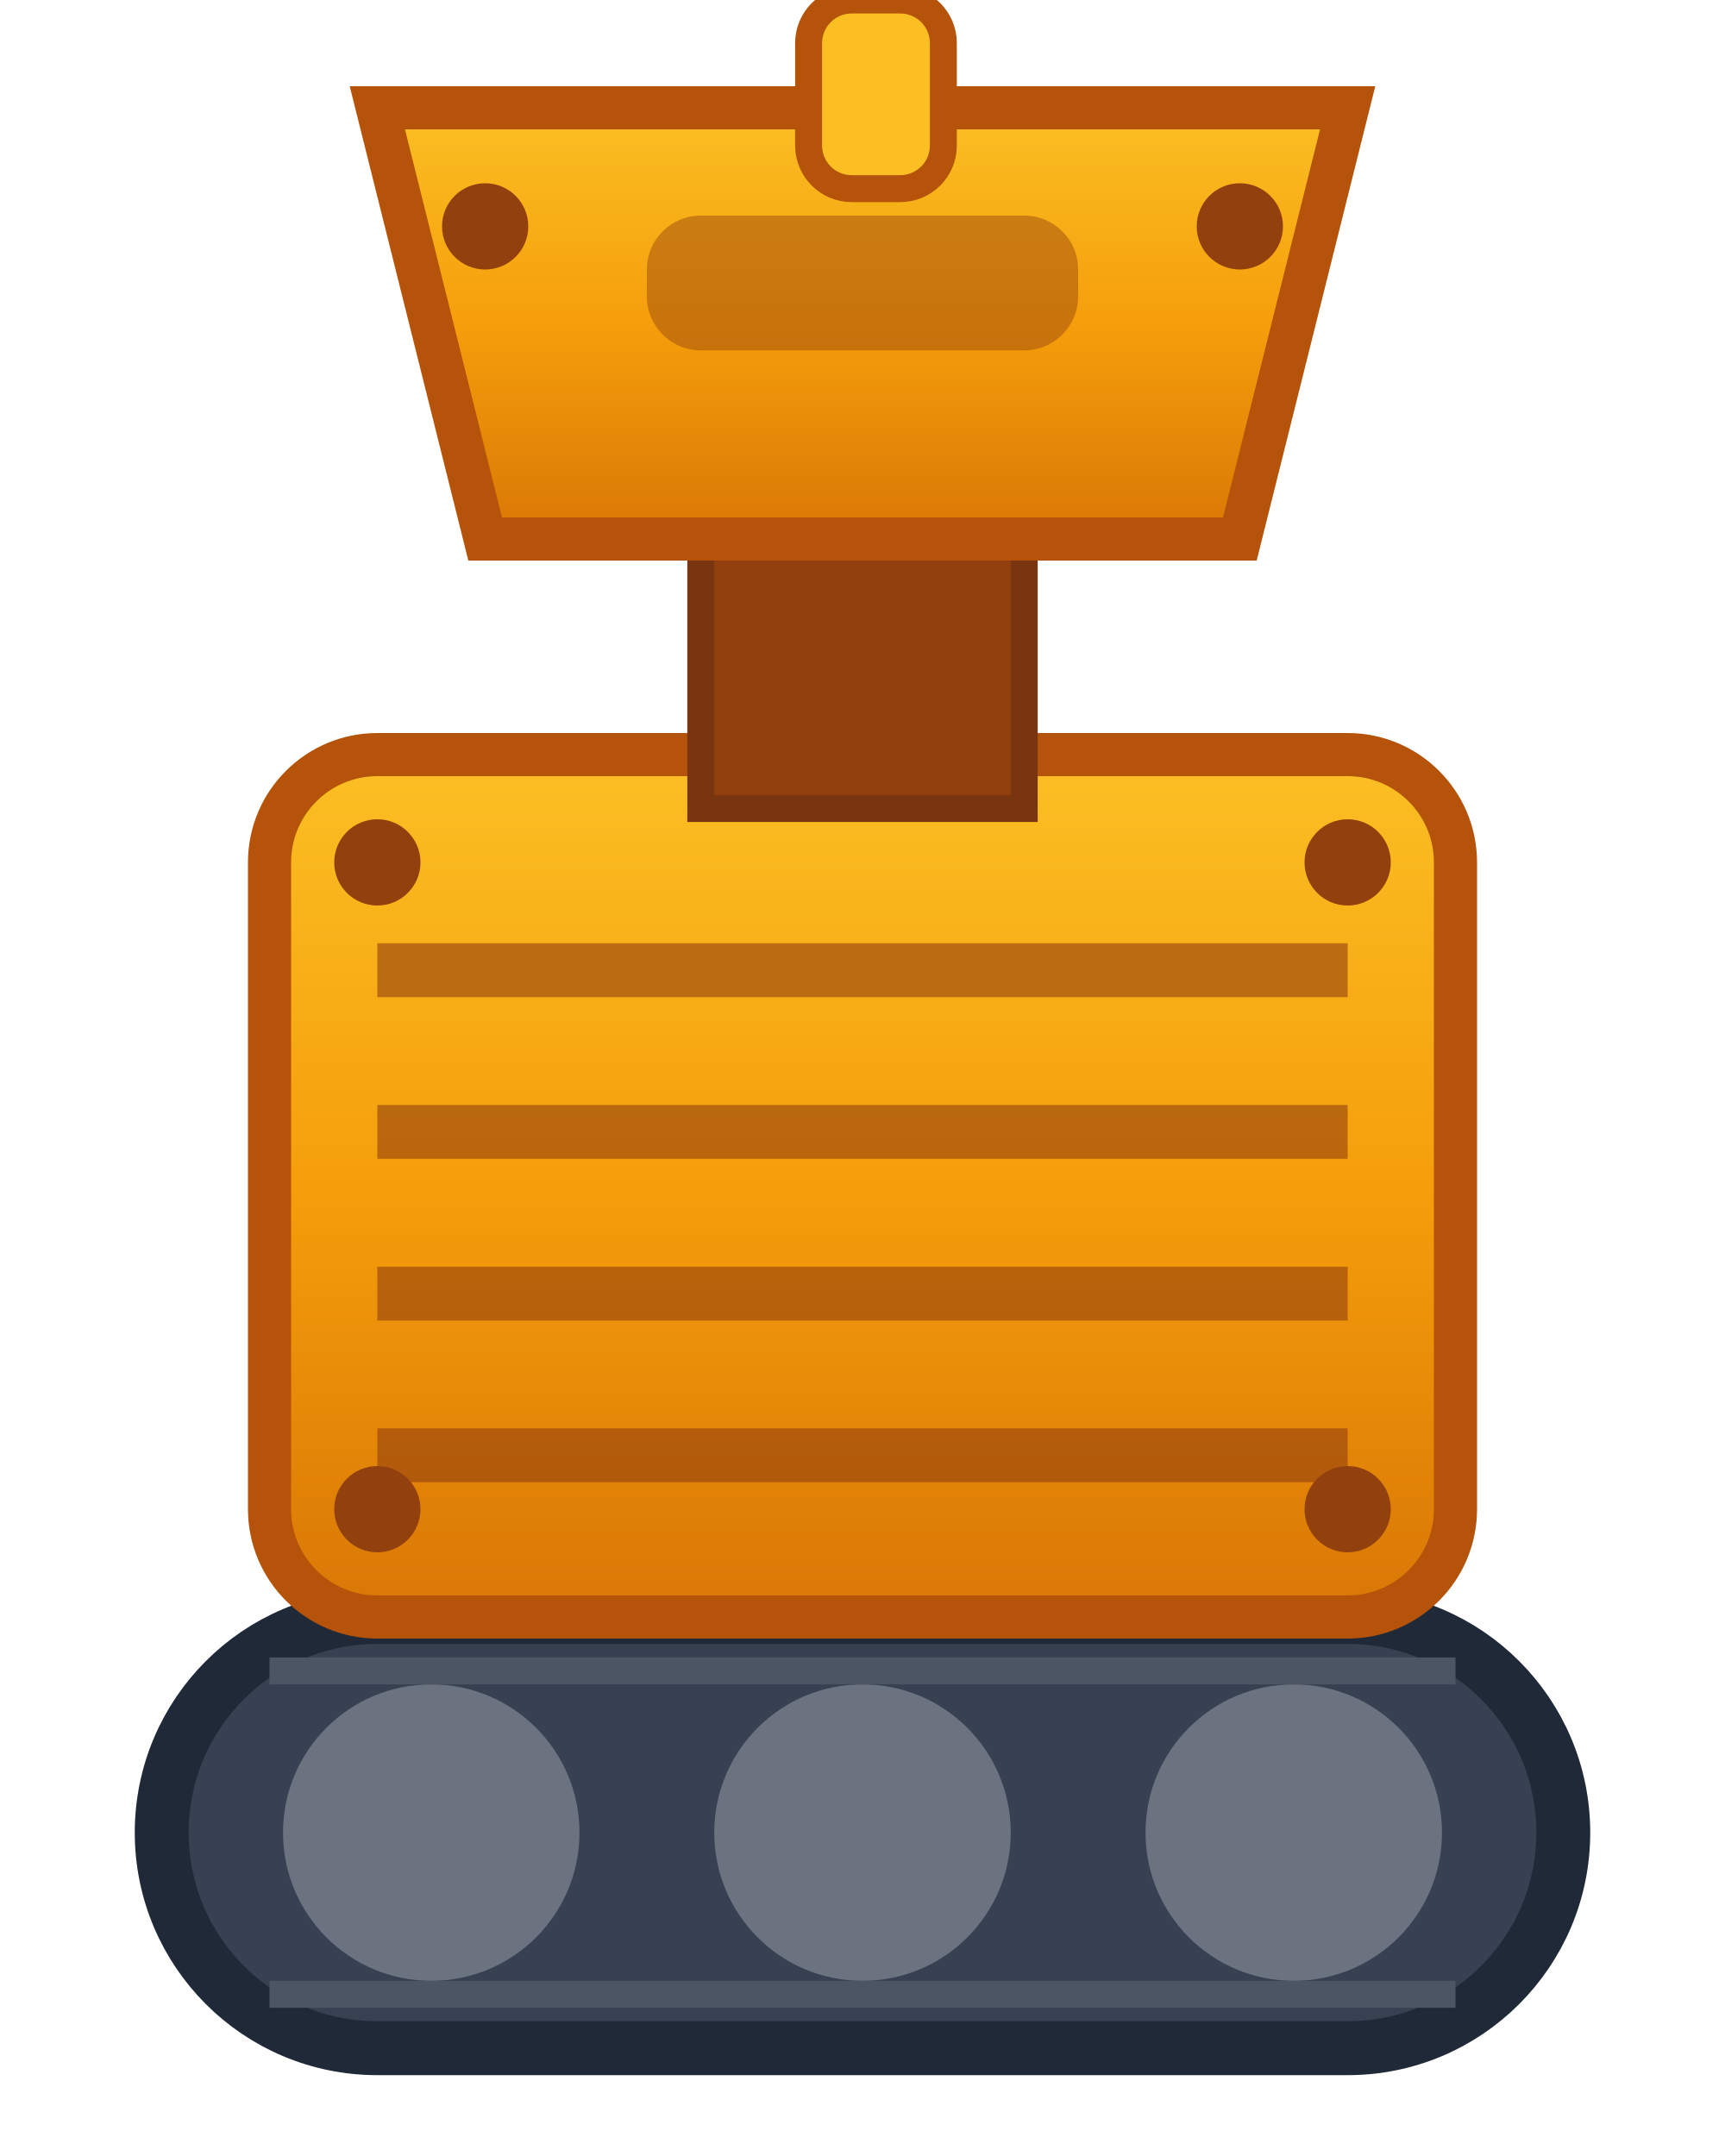
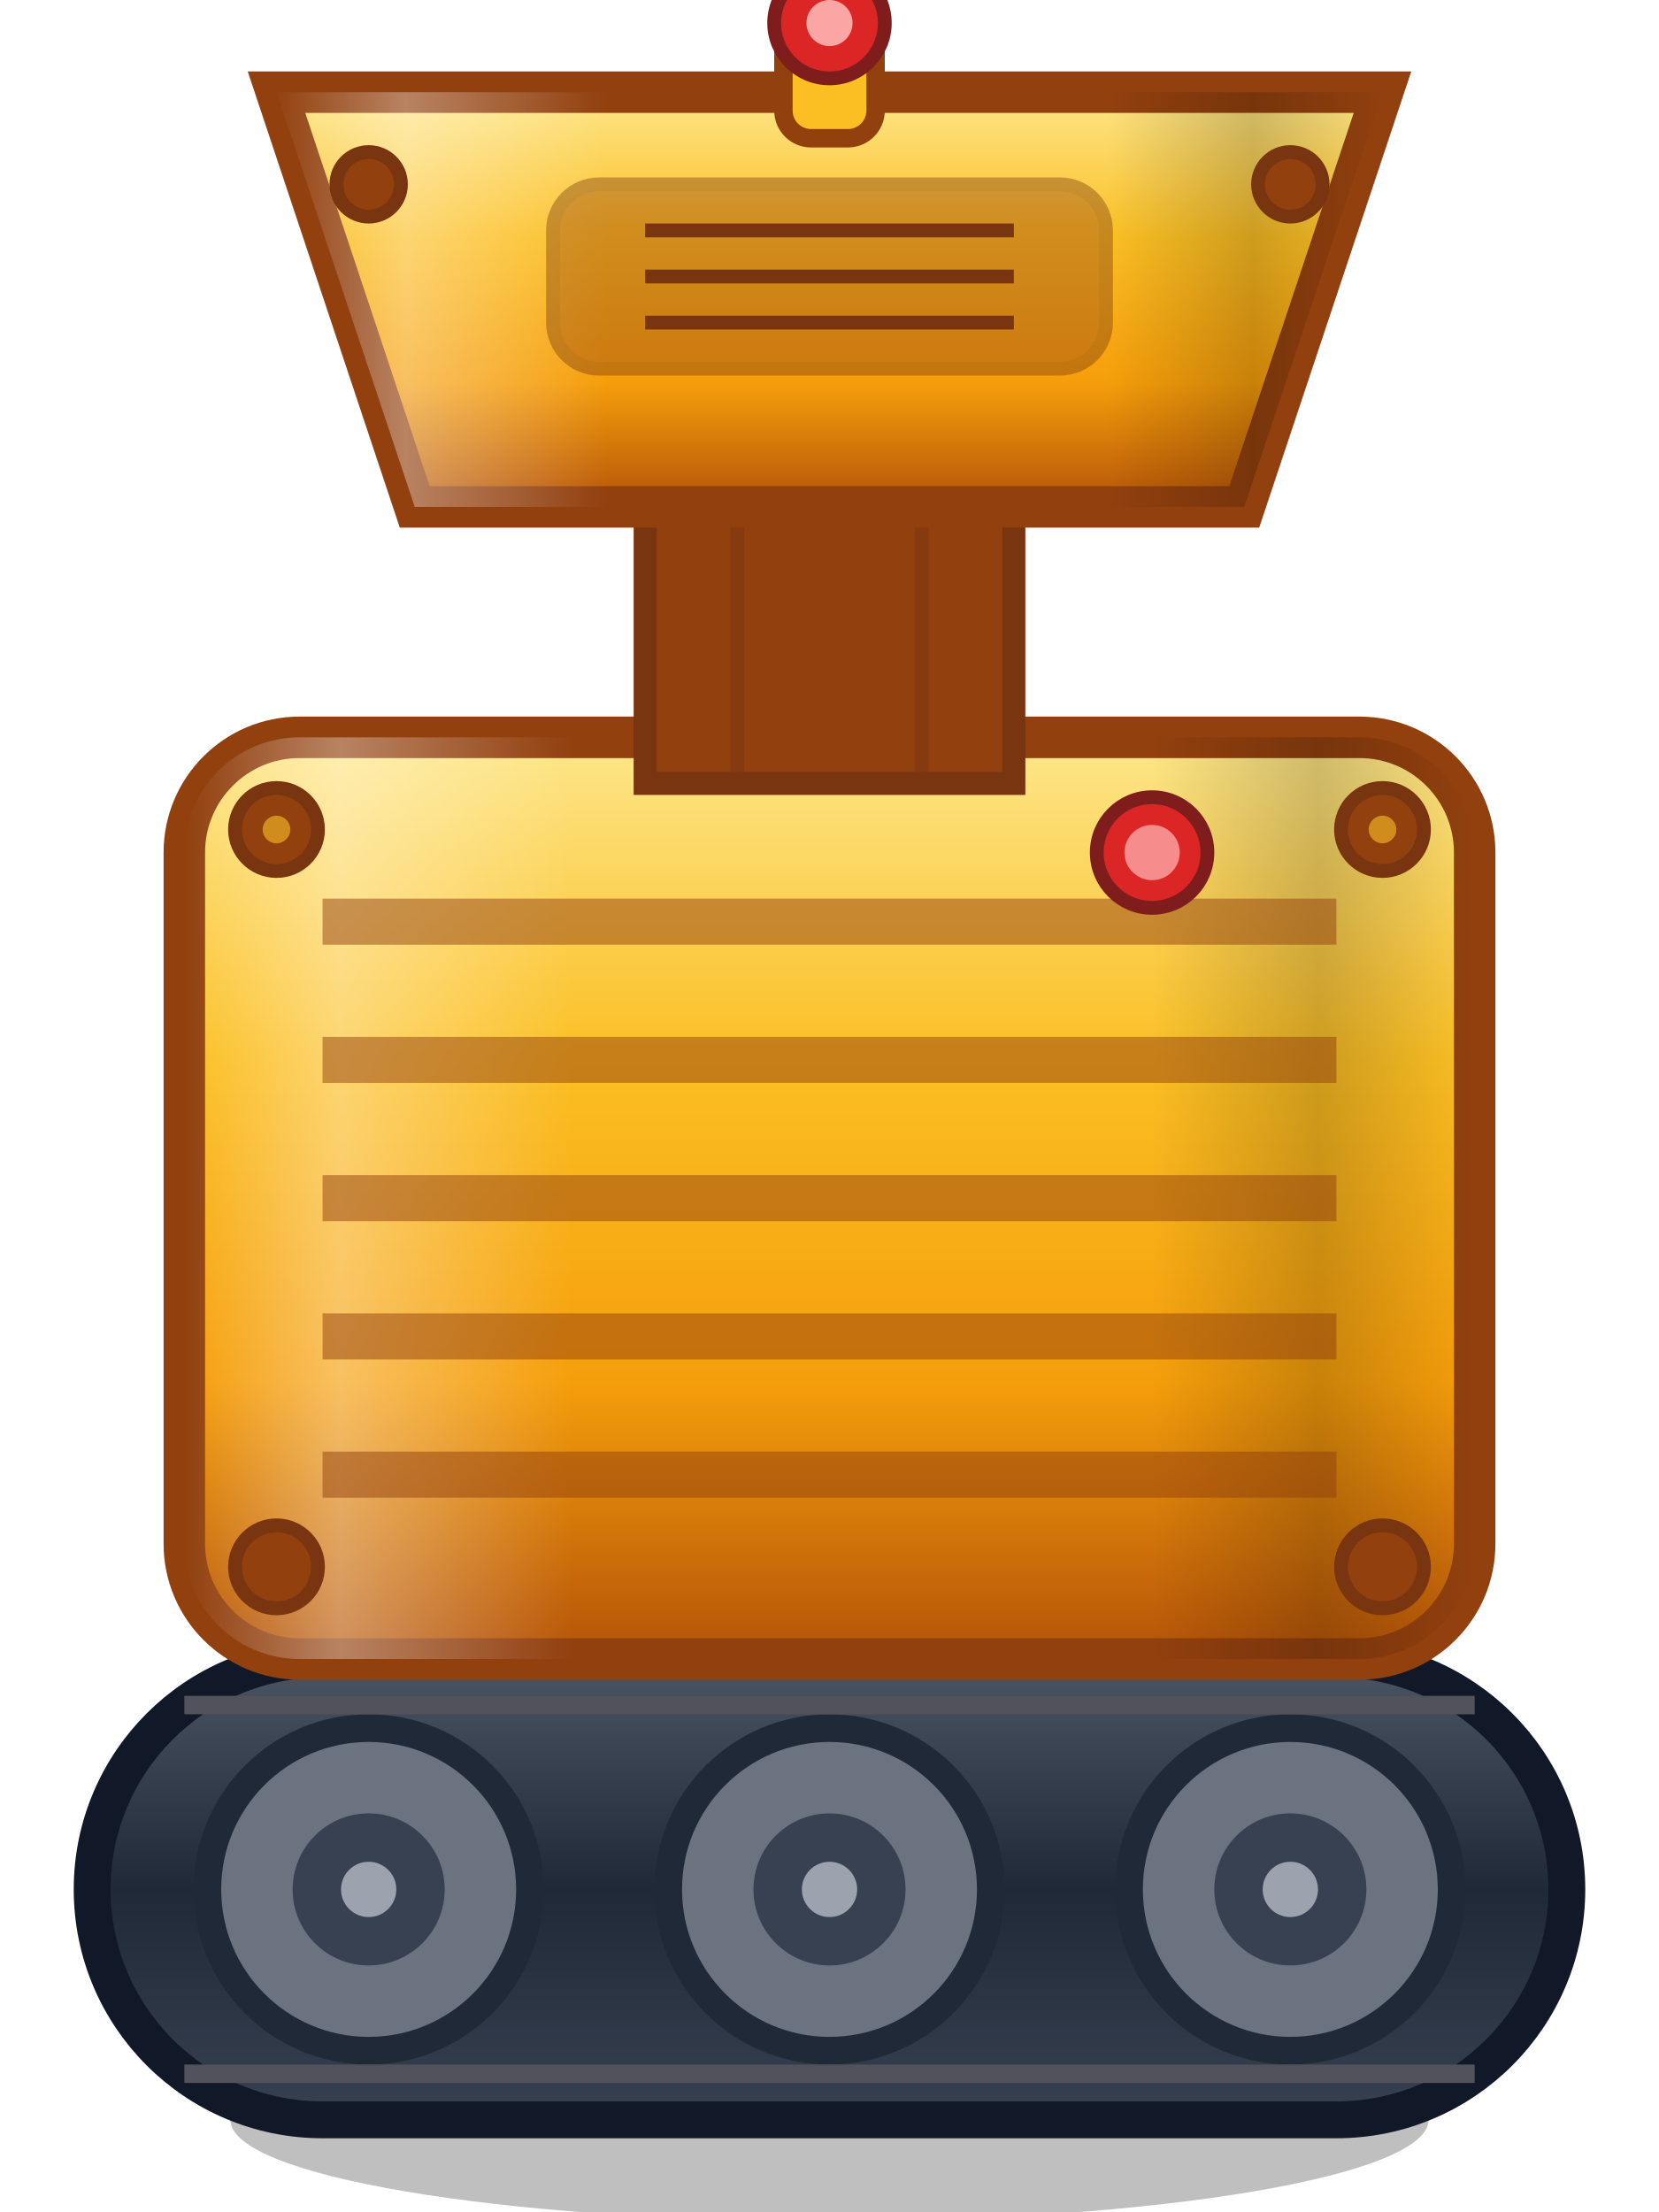
- <svg xmlns="http://www.w3.org/2000/svg" width="32" height="40" viewBox="0 0 32 40">
+ <svg xmlns="http://www.w3.org/2000/svg" width="36" height="48" viewBox="0 0 36 48">
  <defs>
-     <linearGradient id="walle-back" x1="0" y1="0" x2="0" y2="1">
-       <stop offset="0" stop-color="#fbbf24" />
-       <stop offset="0.5" stop-color="#f59e0b" />
-       <stop offset="1" stop-color="#d97706" />
+     <linearGradient id="wBodyB" x1="0" y1="0" x2="0" y2="1">
+       <stop offset="0" stop-color="#fde68a" />
+       <stop offset="0.35" stop-color="#fbbf24" />
+       <stop offset="0.7" stop-color="#f59e0b" />
+       <stop offset="1" stop-color="#b45309" />
+     </linearGradient>
+     <linearGradient id="wBodyShineB" x1="0" y1="0" x2="1" y2="0">
+       <stop offset="0" stop-color="#fff" stop-opacity="0" />
+       <stop offset="0.12" stop-color="#fff" stop-opacity="0.35" />
+       <stop offset="0.3" stop-color="#fff" stop-opacity="0" />
+       <stop offset="0.75" stop-color="#000" stop-opacity="0" />
+       <stop offset="0.88" stop-color="#000" stop-opacity="0.18" />
+       <stop offset="1" stop-color="#000" stop-opacity="0" />
+     </linearGradient>
+     <linearGradient id="wTreadB" x1="0" y1="0" x2="0" y2="1">
+       <stop offset="0" stop-color="#4b5563" />
+       <stop offset="0.5" stop-color="#1f2937" />
+       <stop offset="1" stop-color="#374151" />
    </linearGradient>
  </defs>
-   <rect x="3" y="30" width="26" height="8" rx="4" fill="#374151" stroke="#1f2937" stroke-width="1" />
-   <circle cx="8" cy="34" r="3" fill="#6b7280" stroke="#374151" stroke-width="0.5" />
-   <circle cx="16" cy="34" r="3" fill="#6b7280" stroke="#374151" stroke-width="0.5" />
-   <circle cx="24" cy="34" r="3" fill="#6b7280" stroke="#374151" stroke-width="0.5" />
-   <line x1="5" y1="31" x2="27" y2="31" stroke="#4b5563" stroke-width="0.5" />
-   <line x1="5" y1="37" x2="27" y2="37" stroke="#4b5563" stroke-width="0.5" />
-   <rect x="5" y="14" width="22" height="16" rx="2" fill="url(#walle-back)" stroke="#b45309" stroke-width="0.8" />
-   <line x1="7" y1="18" x2="25" y2="18" stroke="#92400e" stroke-width="1" opacity="0.6" />
-   <line x1="7" y1="21" x2="25" y2="21" stroke="#92400e" stroke-width="1" opacity="0.6" />
-   <line x1="7" y1="24" x2="25" y2="24" stroke="#92400e" stroke-width="1" opacity="0.6" />
-   <line x1="7" y1="27" x2="25" y2="27" stroke="#92400e" stroke-width="1" opacity="0.6" />
-   <circle cx="7" cy="16" r="0.8" fill="#92400e" />
-   <circle cx="25" cy="16" r="0.8" fill="#92400e" />
-   <circle cx="7" cy="28" r="0.8" fill="#92400e" />
-   <circle cx="25" cy="28" r="0.8" fill="#92400e" />
-   <rect x="13" y="10" width="6" height="5" fill="#92400e" stroke="#78350f" stroke-width="0.5" />
-   <path d="M7,2 L25,2 L23,10 L9,10 Z" fill="url(#walle-back)" stroke="#b45309" stroke-width="0.8" />
-   <rect x="15" y="0" width="2.5" height="3.5" rx="0.8" fill="#fbbf24" stroke="#b45309" stroke-width="0.5" />
-   <rect x="12" y="4" width="8" height="2.5" rx="1" fill="#92400e" opacity="0.45" />
-   <circle cx="9" cy="4.2" r="0.8" fill="#92400e" />
-   <circle cx="23" cy="4.2" r="0.8" fill="#92400e" />
+   <ellipse cx="18" cy="46" rx="13" ry="2.2" fill="#000" opacity="0.25" />
+   <rect x="2" y="36" width="32" height="10" rx="5" fill="url(#wTreadB)" stroke="#111827" stroke-width="0.8" />
+   <circle cx="8" cy="41" r="3.5" fill="#6b7280" stroke="#1f2937" stroke-width="0.6" />
+   <circle cx="8" cy="41" r="1.8" fill="#374151" stroke="#6b7280" stroke-width="0.3" />
+   <circle cx="8" cy="41" r="0.6" fill="#9ca3af" />
+   <circle cx="18" cy="41" r="3.5" fill="#6b7280" stroke="#1f2937" stroke-width="0.6" />
+   <circle cx="18" cy="41" r="1.8" fill="#374151" stroke="#6b7280" stroke-width="0.3" />
+   <circle cx="18" cy="41" r="0.6" fill="#9ca3af" />
+   <circle cx="28" cy="41" r="3.5" fill="#6b7280" stroke="#1f2937" stroke-width="0.6" />
+   <circle cx="28" cy="41" r="1.8" fill="#374151" stroke="#6b7280" stroke-width="0.3" />
+   <circle cx="28" cy="41" r="0.6" fill="#9ca3af" />
+   <line x1="4" y1="37" x2="32" y2="37" stroke="#52525b" stroke-width="0.4" />
+   <line x1="4" y1="45" x2="32" y2="45" stroke="#52525b" stroke-width="0.4" />
+   <rect x="4" y="16" width="28" height="20" rx="2.5" fill="url(#wBodyB)" stroke="#92400e" stroke-width="0.9" />
+   <rect x="4" y="16" width="28" height="20" rx="2.5" fill="url(#wBodyShineB)" />
+   <line x1="7" y1="20" x2="29" y2="20" stroke="#92400e" stroke-width="1" opacity="0.5" />
+   <line x1="7" y1="23" x2="29" y2="23" stroke="#92400e" stroke-width="1" opacity="0.5" />
+   <line x1="7" y1="26" x2="29" y2="26" stroke="#92400e" stroke-width="1" opacity="0.5" />
+   <line x1="7" y1="29" x2="29" y2="29" stroke="#92400e" stroke-width="1" opacity="0.5" />
+   <line x1="7" y1="32" x2="29" y2="32" stroke="#92400e" stroke-width="1" opacity="0.5" />
+   <circle cx="25" cy="18.5" r="1.2" fill="#dc2626" stroke="#7f1d1d" stroke-width="0.3" />
+   <circle cx="25" cy="18.5" r="0.6" fill="#fca5a5" opacity="0.8" />
+   <circle cx="6" cy="18" r="0.9" fill="#92400e" stroke="#78350f" stroke-width="0.3" />
+   <circle cx="6" cy="18" r="0.3" fill="#fbbf24" opacity="0.6" />
+   <circle cx="30" cy="18" r="0.9" fill="#92400e" stroke="#78350f" stroke-width="0.3" />
+   <circle cx="30" cy="18" r="0.3" fill="#fbbf24" opacity="0.6" />
+   <circle cx="6" cy="34" r="0.9" fill="#92400e" stroke="#78350f" stroke-width="0.3" />
+   <circle cx="30" cy="34" r="0.9" fill="#92400e" stroke="#78350f" stroke-width="0.3" />
+   <rect x="14" y="11" width="8" height="6" fill="#92400e" stroke="#78350f" stroke-width="0.5" />
+   <line x1="16" y1="11" x2="16" y2="17" stroke="#78350f" stroke-width="0.3" opacity="0.5" />
+   <line x1="20" y1="11" x2="20" y2="17" stroke="#78350f" stroke-width="0.3" opacity="0.5" />
+   <path d="M6,2 L30,2 L27,11 L9,11 Z" fill="url(#wBodyB)" stroke="#92400e" stroke-width="0.9" />
+   <path d="M6,2 L30,2 L27,11 L9,11 Z" fill="url(#wBodyShineB)" />
+   <rect x="17" y="0" width="2" height="3" rx="0.6" fill="#fbbf24" stroke="#92400e" stroke-width="0.4" />
+   <circle cx="18" cy="0.5" r="1.2" fill="#dc2626" stroke="#7f1d1d" stroke-width="0.3" />
+   <circle cx="18" cy="0.5" r="0.5" fill="#fca5a5" />
+   <rect x="12" y="4" width="12" height="4" rx="1" fill="#92400e" opacity="0.4" stroke="#78350f" stroke-width="0.3" />
+   <line x1="14" y1="5" x2="22" y2="5" stroke="#78350f" stroke-width="0.3" />
+   <line x1="14" y1="6" x2="22" y2="6" stroke="#78350f" stroke-width="0.3" />
+   <line x1="14" y1="7" x2="22" y2="7" stroke="#78350f" stroke-width="0.3" />
+   <circle cx="8" cy="4" r="0.7" fill="#92400e" stroke="#78350f" stroke-width="0.3" />
+   <circle cx="28" cy="4" r="0.7" fill="#92400e" stroke="#78350f" stroke-width="0.3" />
</svg>
